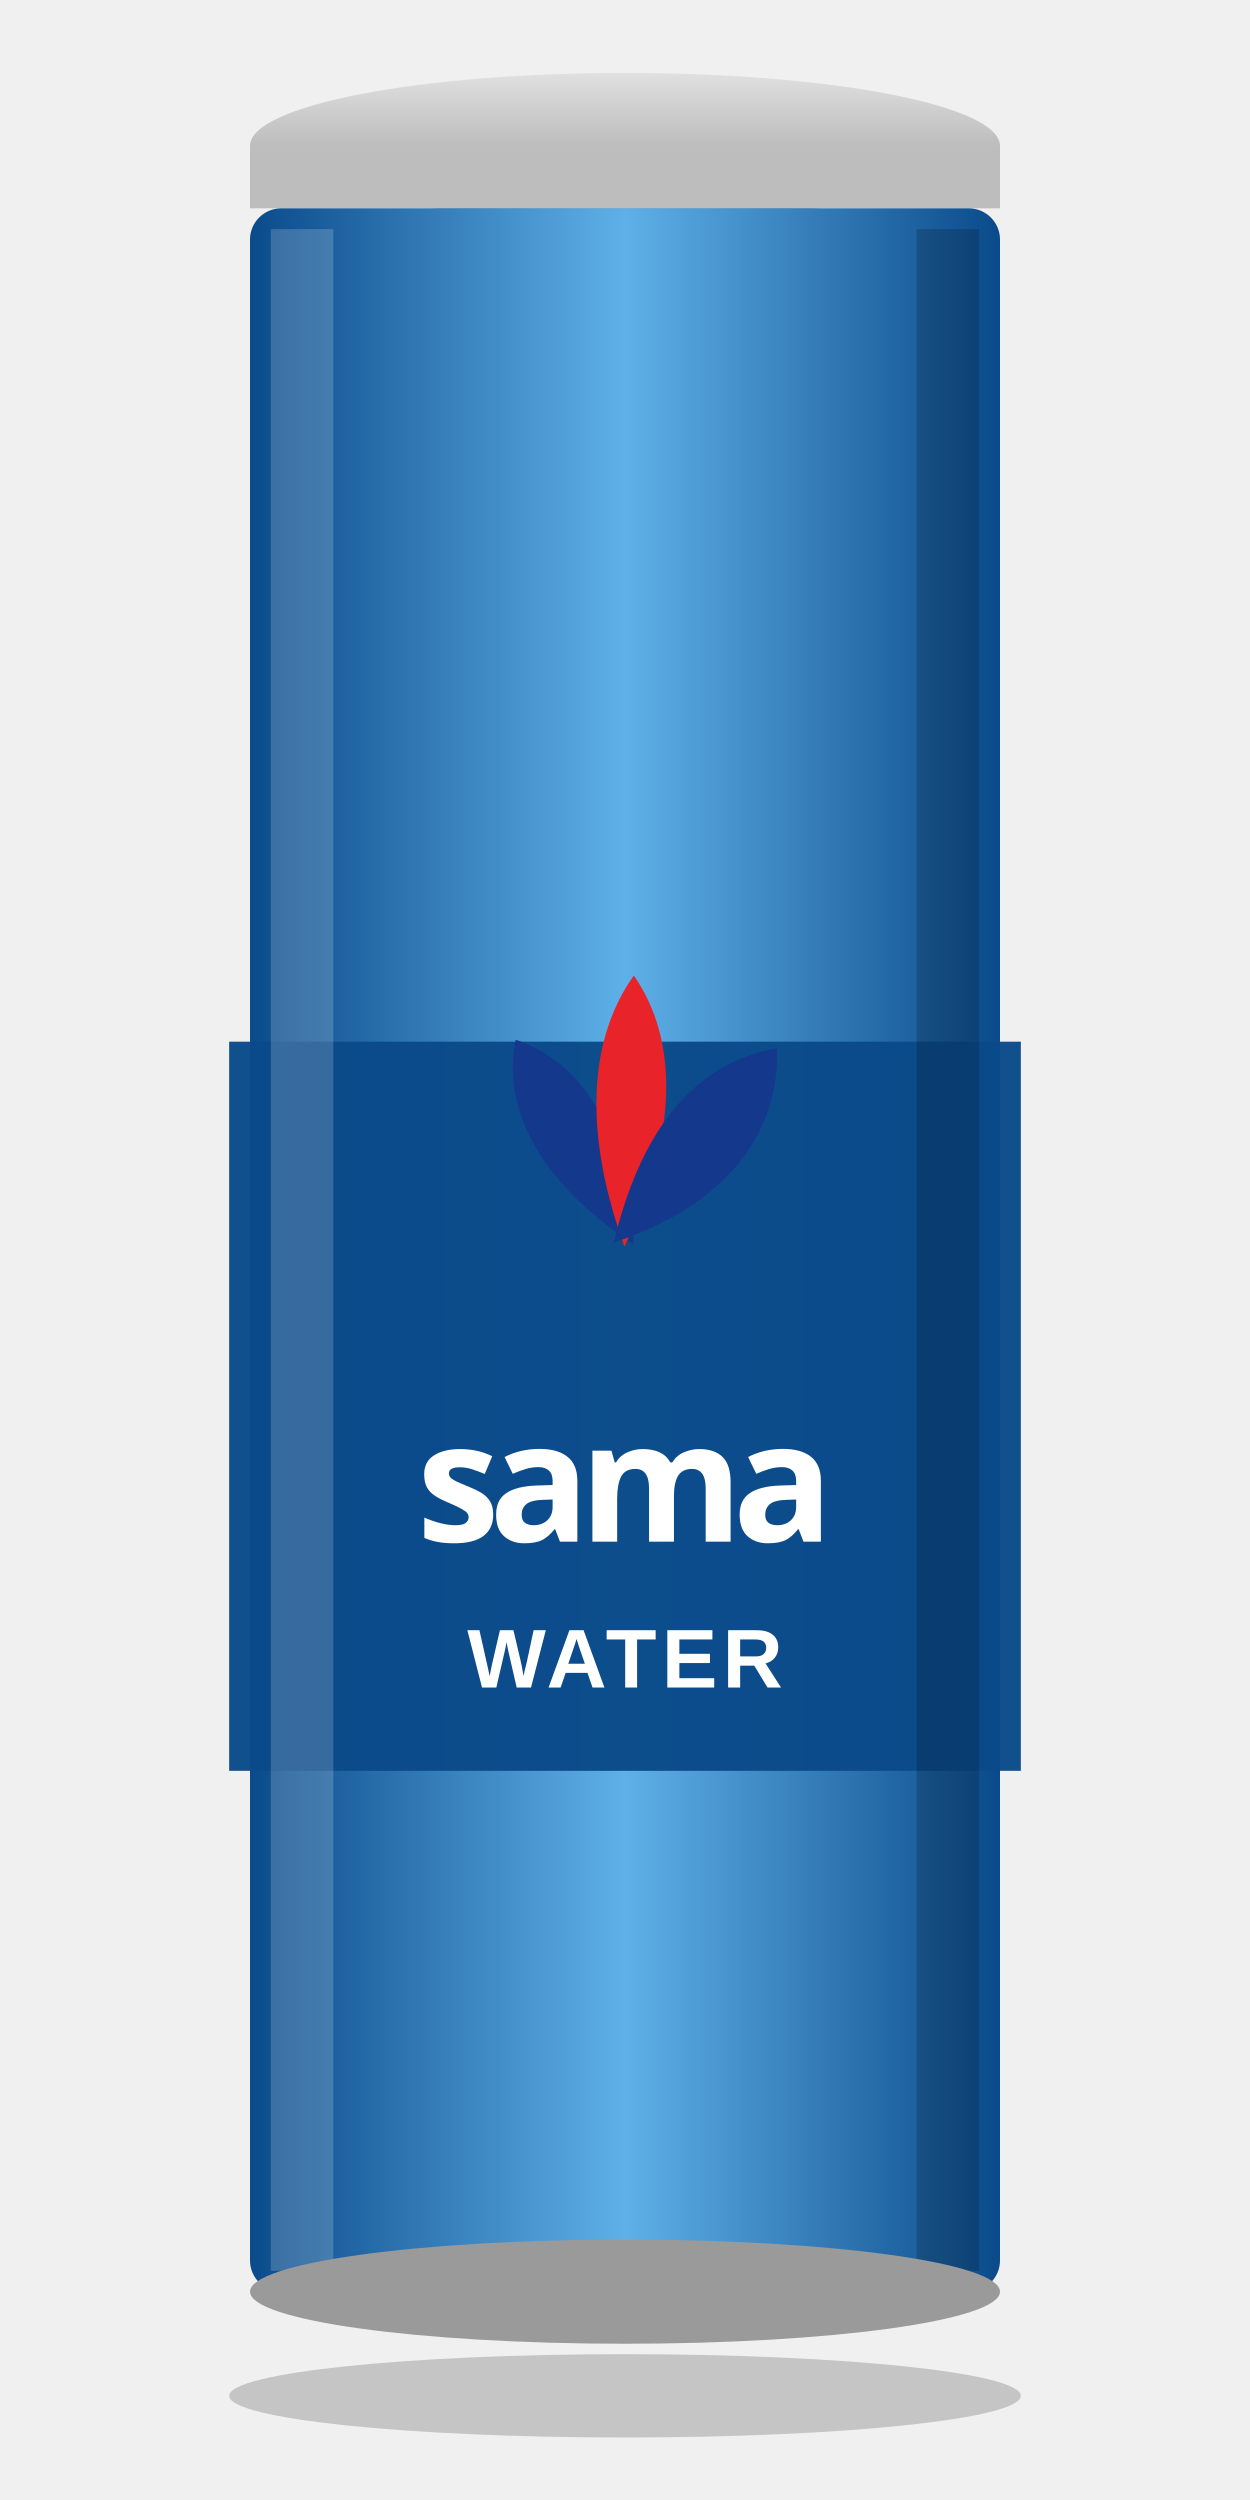
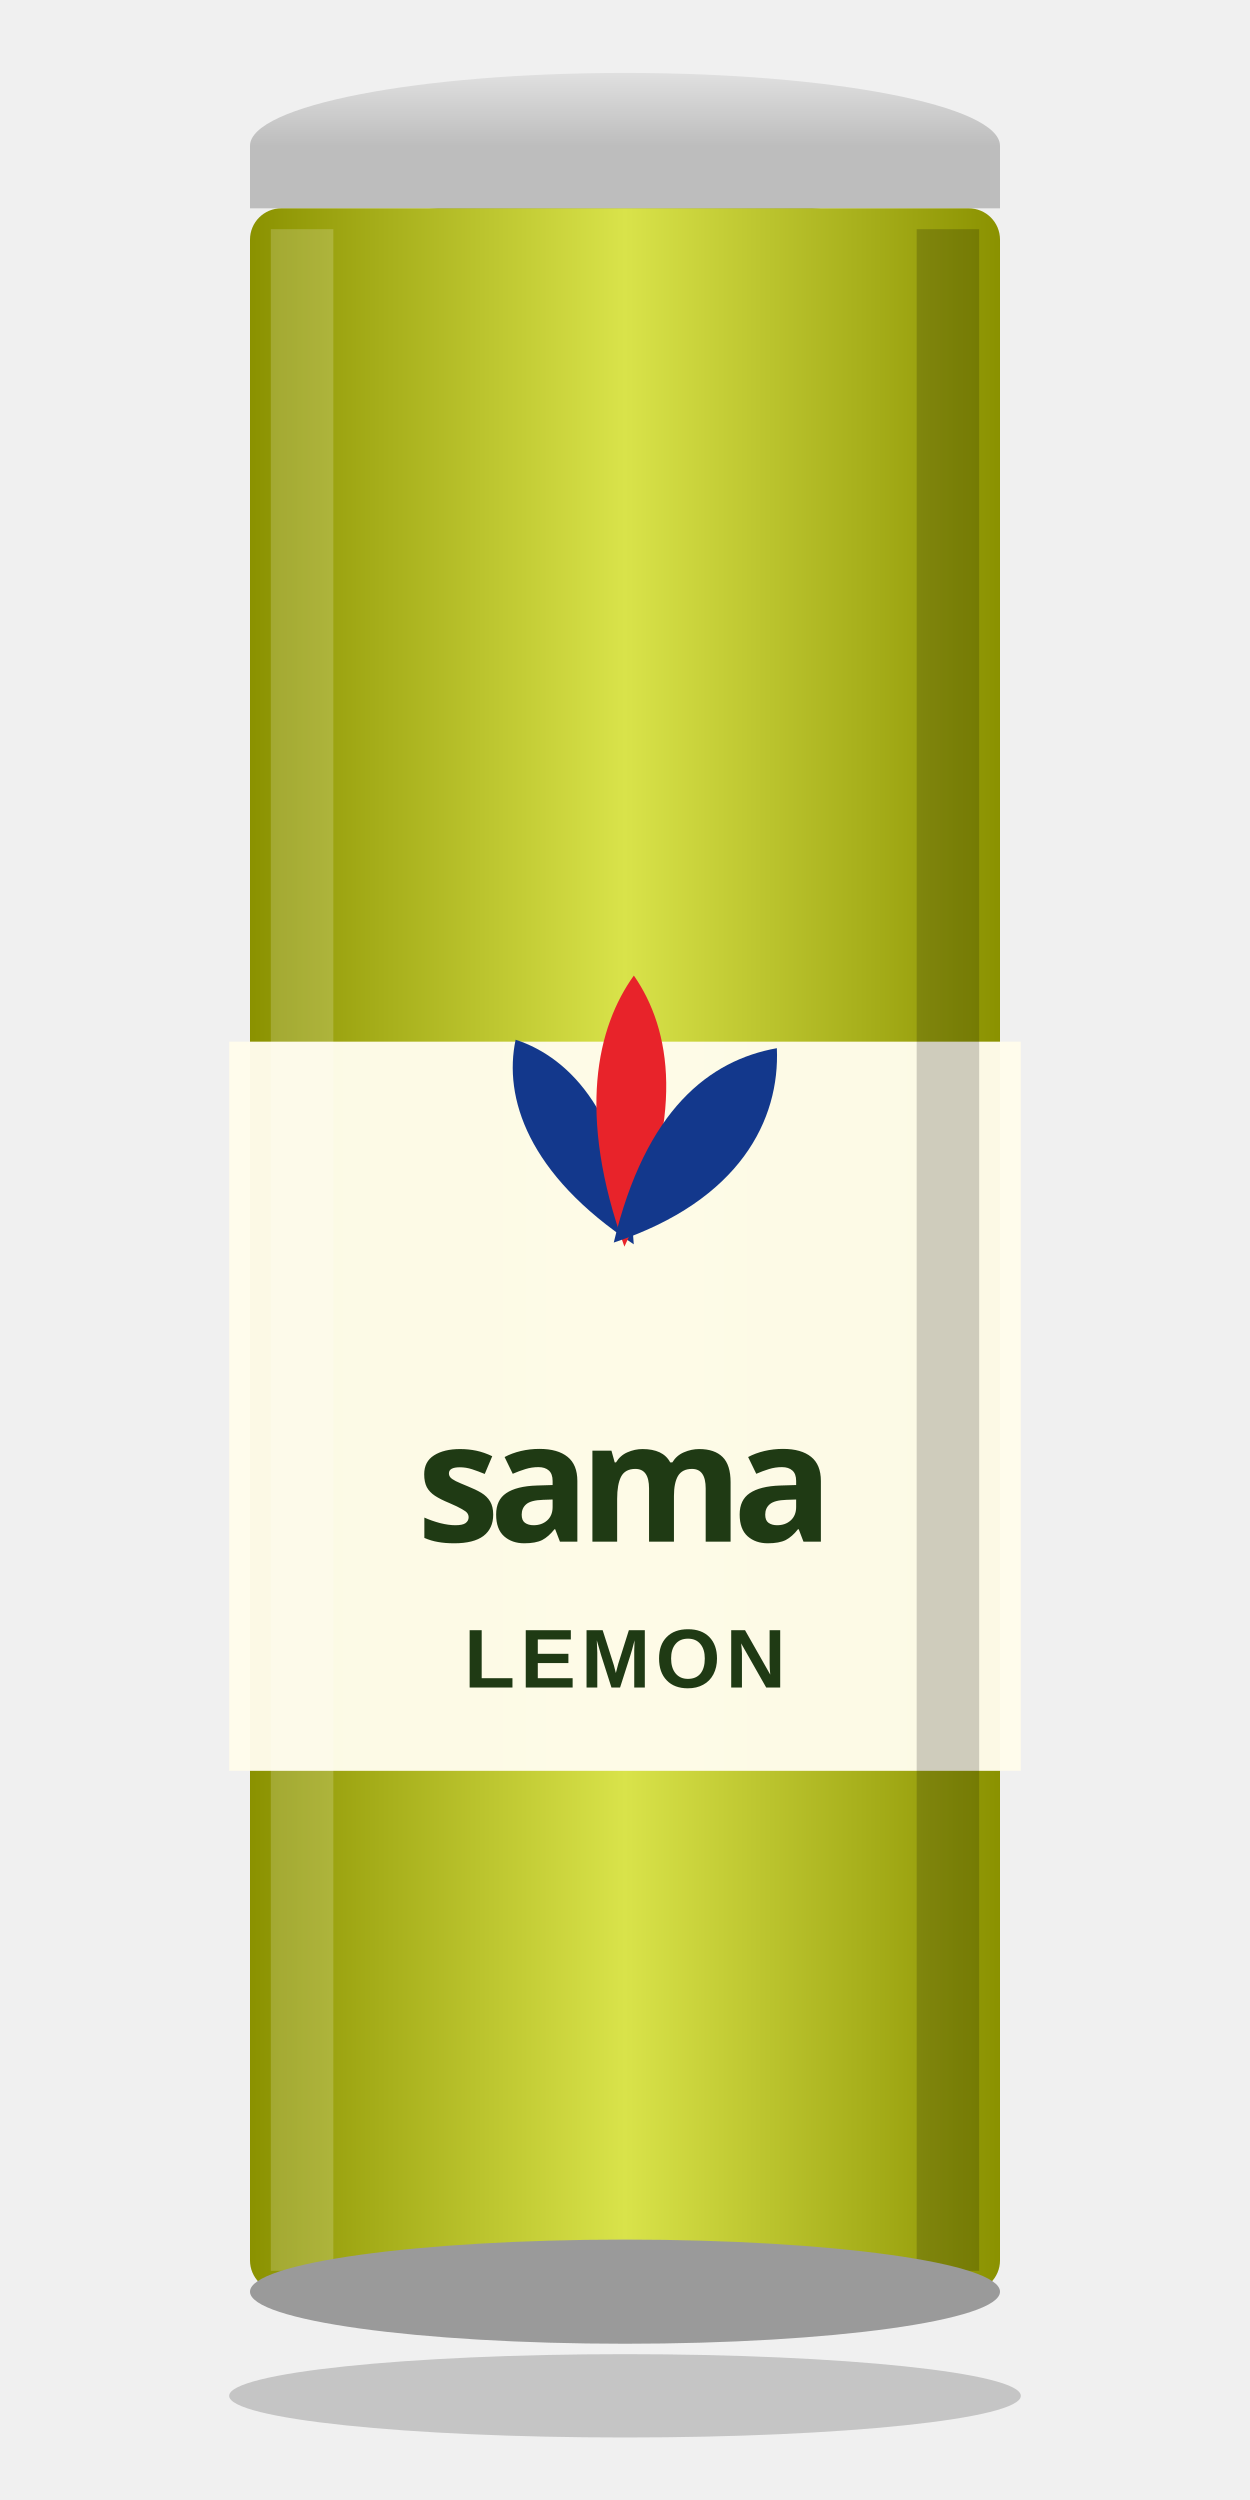
- <svg xmlns="http://www.w3.org/2000/svg" viewBox="0 0 120 240" role="img" aria-label="WATER">
+ <svg xmlns="http://www.w3.org/2000/svg" viewBox="0 0 120 240" role="img" aria-label="LEMON">
  <defs>
    <linearGradient id="body" x1="0" x2="1" y1="0" y2="0">
-       <stop offset="0" stop-color="#0a4a8a" />
-       <stop offset="0.5" stop-color="#5fb0e8" />
-       <stop offset="1" stop-color="#0a4a8a" />
+       <stop offset="0" stop-color="#8a9100" />
+       <stop offset="0.5" stop-color="#d9e34a" />
+       <stop offset="1" stop-color="#8a9100" />
    </linearGradient>
    <linearGradient id="top" x1="0" x2="0" y1="0" y2="1">
      <stop offset="0" stop-color="#e0e0e0" />
      <stop offset="1" stop-color="#9a9a9a" />
    </linearGradient>
  </defs>
  <ellipse cx="60" cy="230" rx="38" ry="4" fill="#000" opacity="0.18" />
  <ellipse cx="60" cy="14" rx="36" ry="7" fill="url(#top)" />
  <rect x="24" y="14" width="72" height="6" fill="#bdbdbd" />
  <rect x="24" y="20" width="72" height="200" rx="3" fill="url(#body)" />
-   <rect x="22" y="100" width="76" height="70" fill="#0a4a8a" opacity="0.97" />
+   <rect x="22" y="100" width="76" height="70" fill="#fffceb" opacity="0.97" />
  <rect x="26" y="22" width="6" height="196" fill="#ffffff" opacity="0.18" />
  <rect x="88" y="22" width="6" height="196" fill="#000000" opacity="0.18" />
  <g transform="translate(60,118)">
    <path transform="rotate(-30) scale(0.42)" d="M0,4 C-13,-22 -9,-40 0,-50 C9,-40 13,-22 0,4 Z" fill="#13388c" />
    <path transform="rotate(2) scale(0.42)" d="M0,4 C-12,-26 -8,-46 0,-58 C9,-46 13,-26 0,4 Z" fill="#e8232a" />
    <path transform="rotate(40) scale(0.42)" d="M0,4 C-14,-24 -10,-42 0,-54 C11,-42 16,-22 0,4 Z" fill="#13388c" />
  </g>
-   <text x="60" y="148" text-anchor="middle" font-family="Verdana, Tahoma, sans-serif" font-size="16" font-weight="800" fill="#ffffff" letter-spacing="-1">sama</text>
-   <text x="60" y="162" text-anchor="middle" font-family="Arial, sans-serif" font-size="8" font-weight="700" fill="#ffffff" letter-spacing="0.5">WATER</text>
+   <text x="60" y="148" text-anchor="middle" font-family="Verdana, Tahoma, sans-serif" font-size="16" font-weight="800" fill="#1f3a14" letter-spacing="-1">sama</text>
+   <text x="60" y="162" text-anchor="middle" font-family="Arial, sans-serif" font-size="8" font-weight="700" fill="#1f3a14" letter-spacing="0.5">LEMON</text>
  <ellipse cx="60" cy="220" rx="36" ry="5" fill="#9a9a9a" />
</svg>
